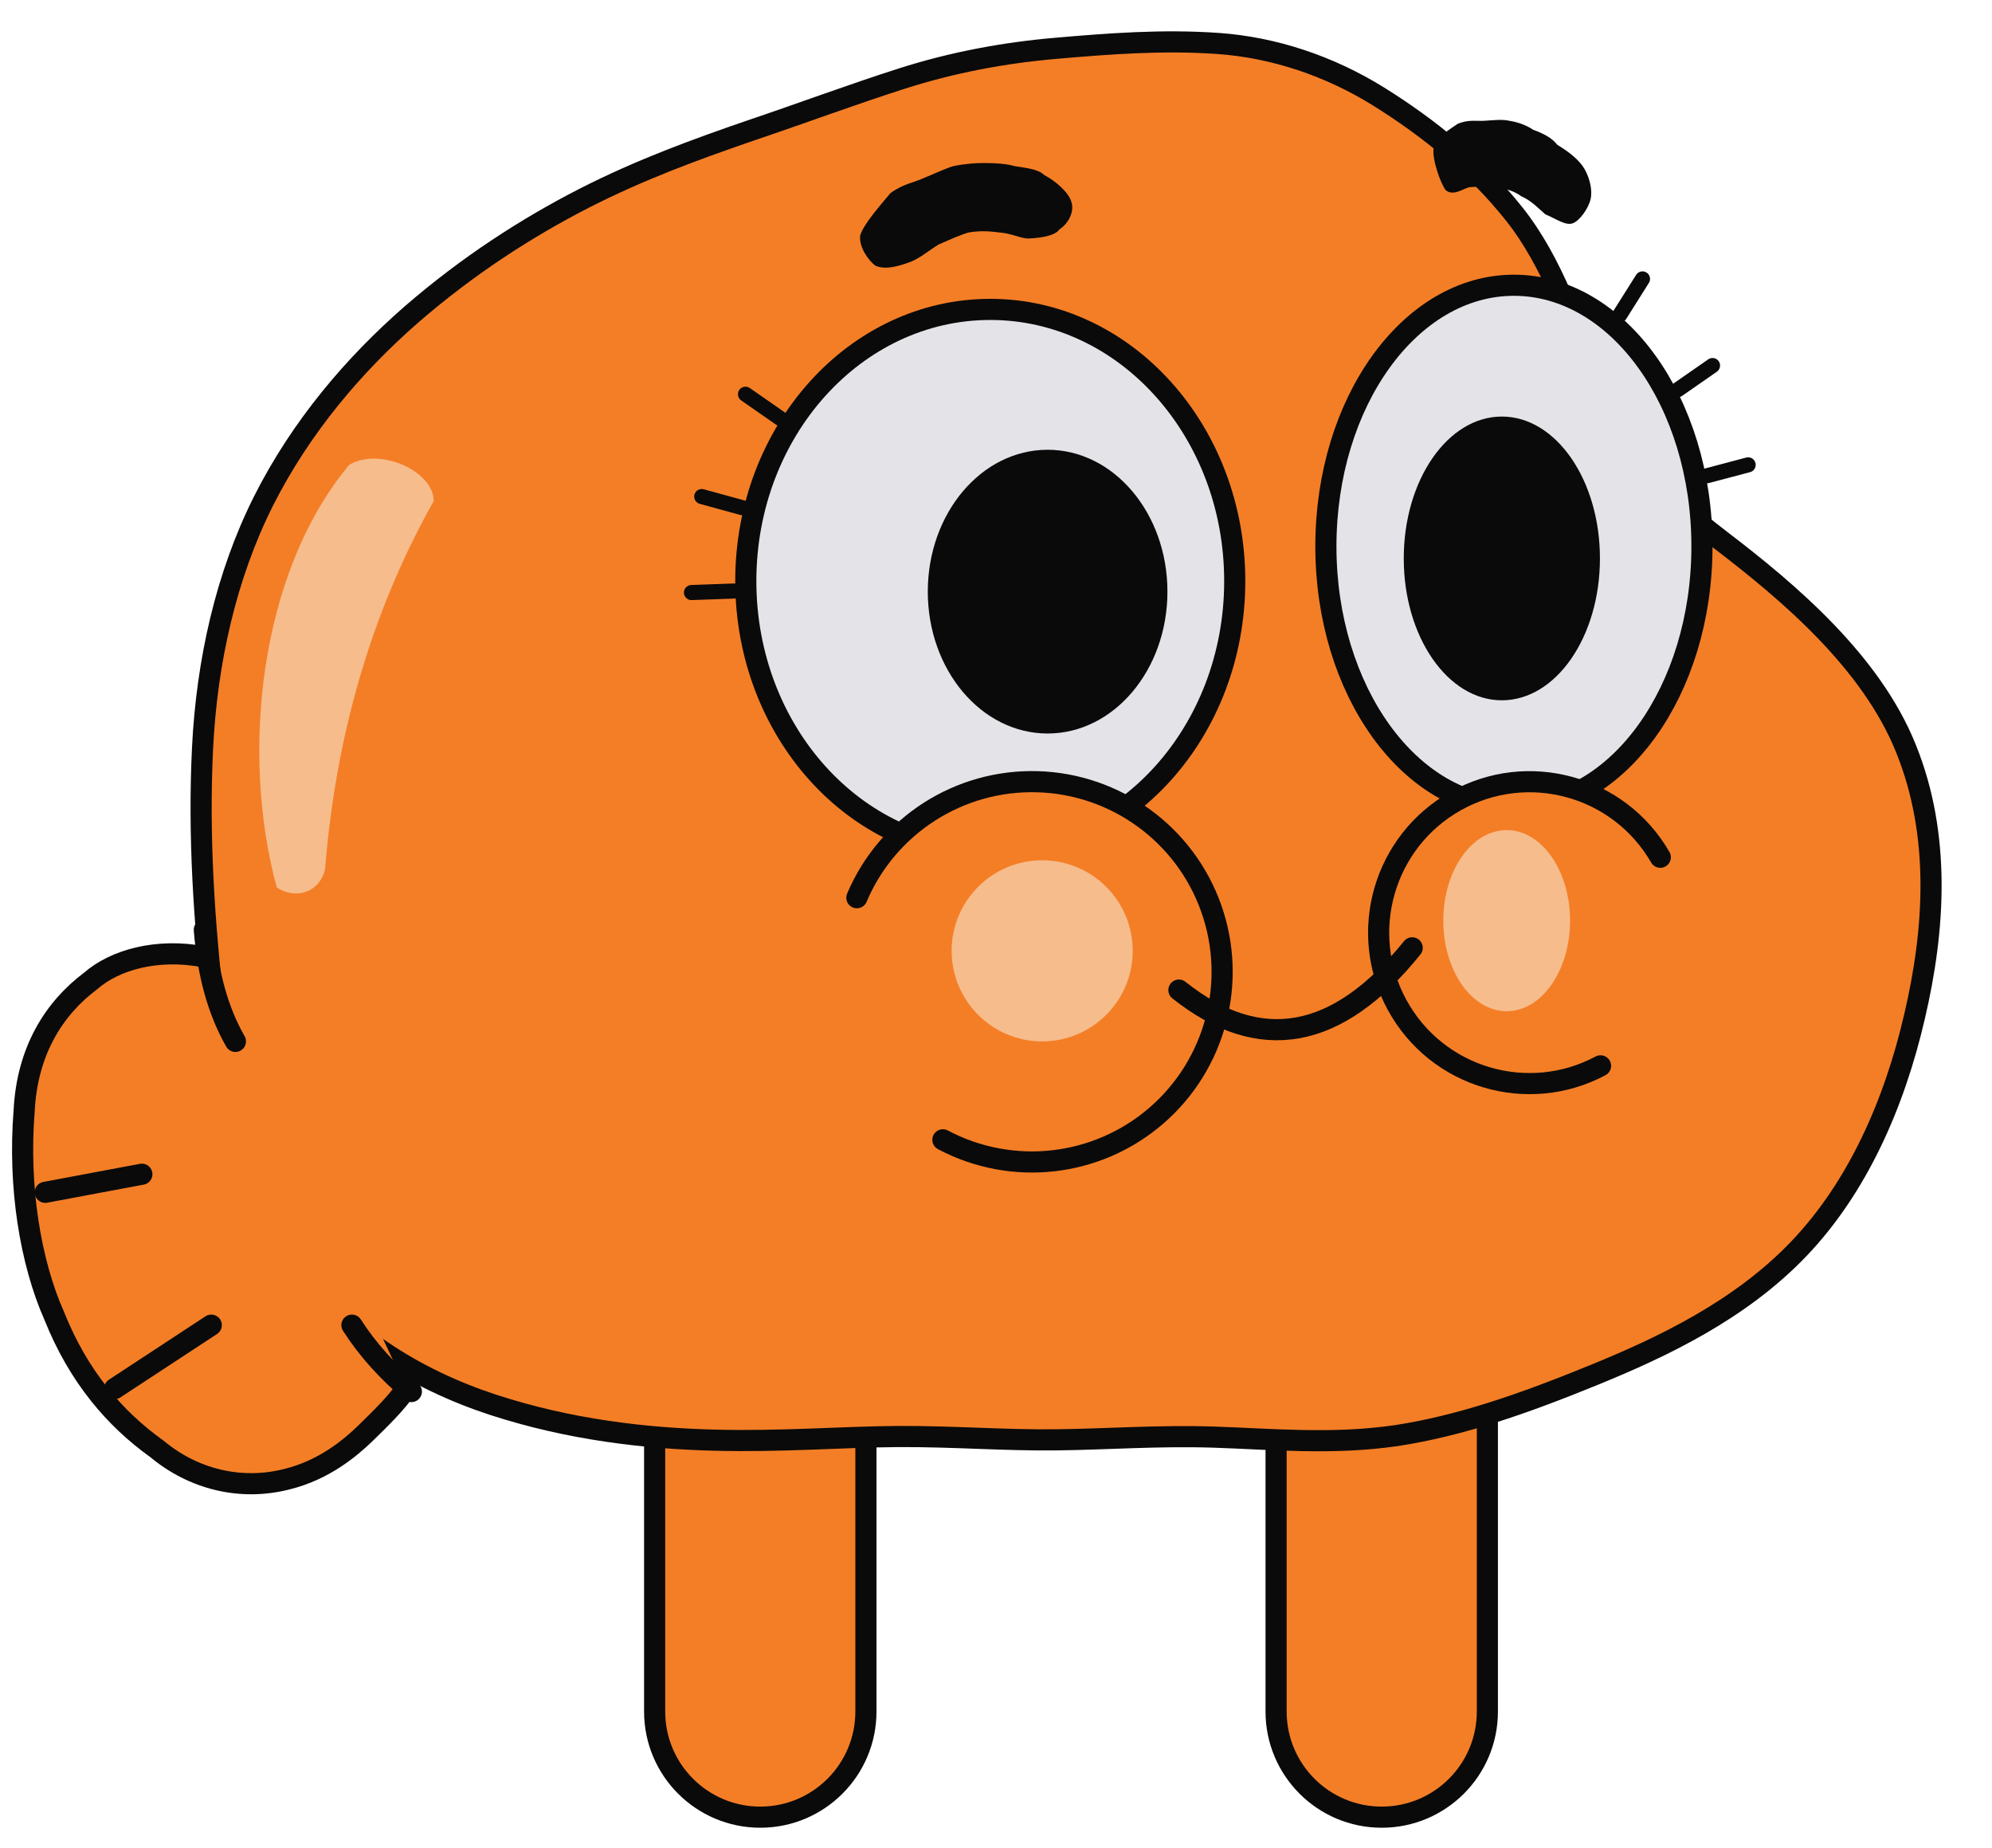
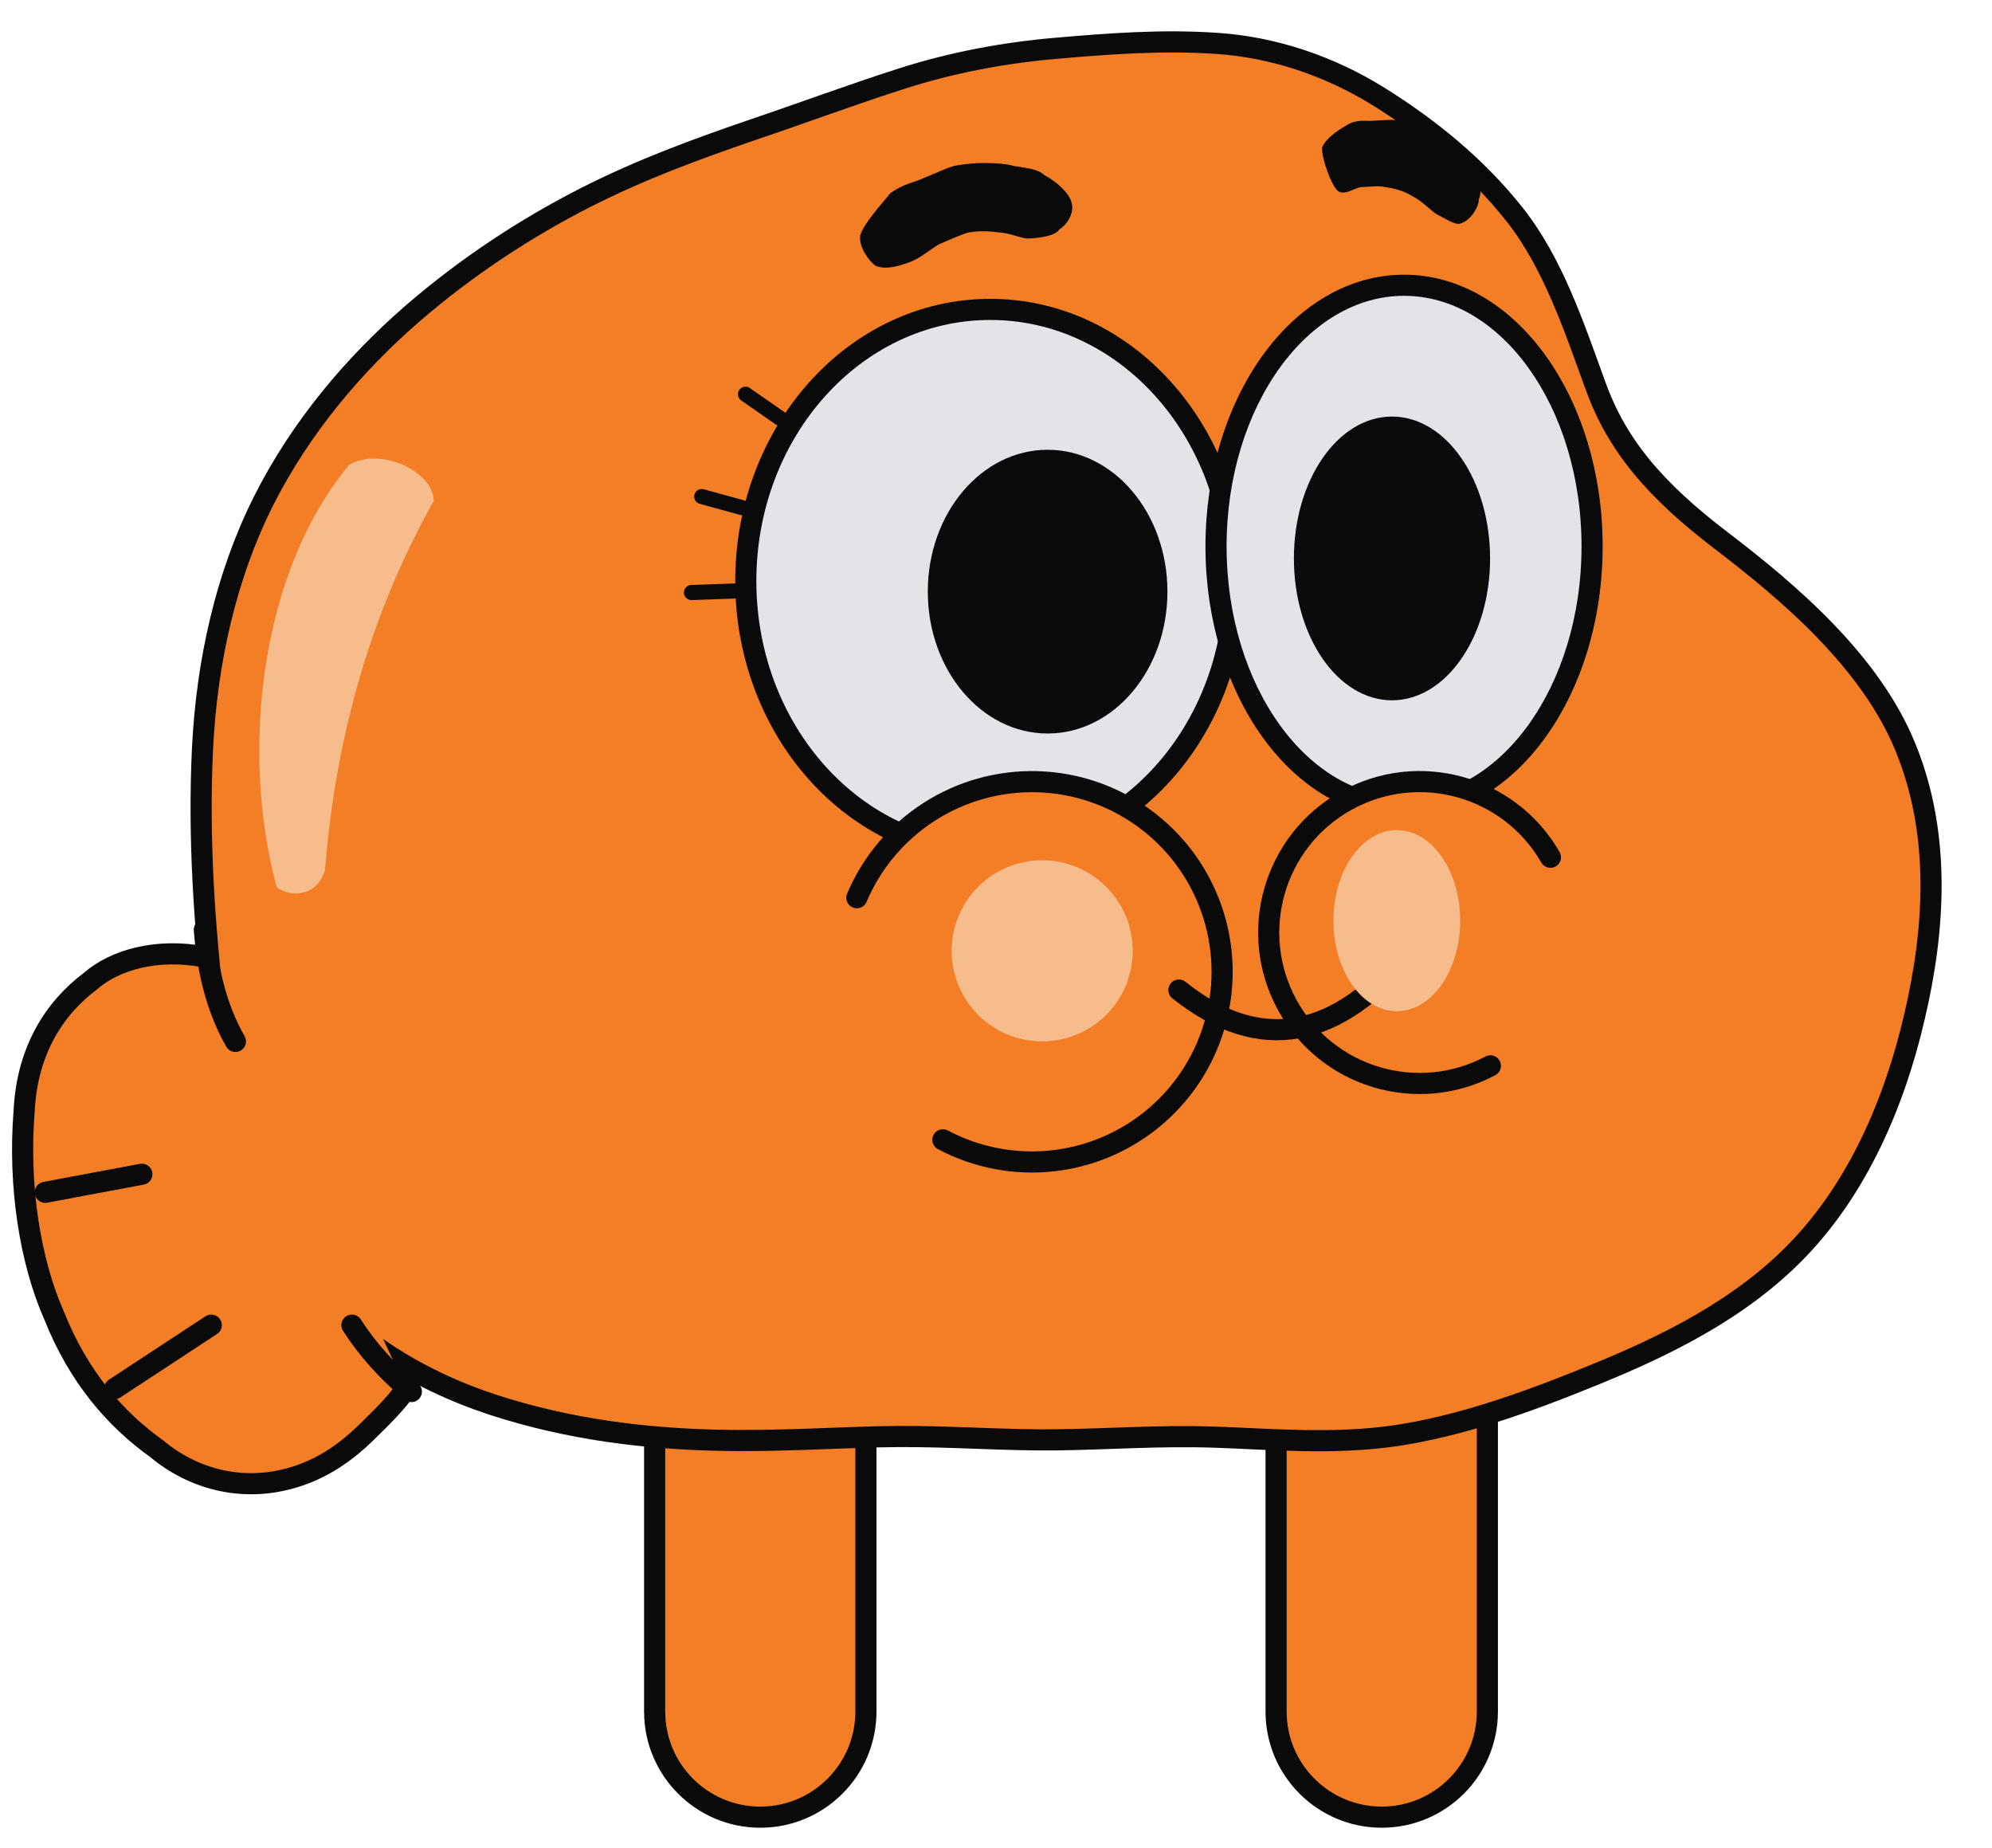
<svg xmlns="http://www.w3.org/2000/svg" viewBox="-12 -8 660 612" width="660" height="612">
  <path d="M410.8 455v104a35 35 0 0 0 70 0v-104z" fill="#f47e26" stroke="#0a0a0a" stroke-width="7" stroke-linecap="round" stroke-linejoin="round" />
  <path d="M204.9 455v104a35 35 0 0 0 70 0v-104z" fill="#f47e26" stroke="#0a0a0a" stroke-width="7" stroke-linecap="round" stroke-linejoin="round" />
  <path d="M619.5 240.0C631.1 268.7 629.1 300.0 622.3 328.9C615.6 357.8 603.4 385.4 584.0 405.7C564.6 426.0 539.0 438.2 515.9 447.6C492.9 457.0 471.7 464.4 450.6 467.6C429.4 470.7 408.7 468.7 390.3 468.1C371.9 467.5 355.0 468.8 337.9 469.0C320.7 469.2 303.8 467.8 285.5 467.9C267.2 468.0 247.0 469.7 224.4 469.1C201.9 468.5 176.9 465.7 151.4 457.4C126.0 449.1 100.8 433.9 84.8 410.3C68.8 386.8 62.4 356.5 59.0 327.1C55.6 297.8 53.7 268.8 55.1 240.0C56.5 211.2 62.9 182.7 75.3 158.0C87.8 133.2 105.5 112.6 124.3 96.2C143.1 79.9 162.6 67.4 181.5 57.7C200.5 48.0 219.1 41.3 236.5 35.3C254.0 29.4 270.3 23.3 286.9 18.0C303.5 12.7 320.5 9.5 337.9 8.0C355.2 6.5 373.1 5.1 391.6 6.4C410.0 7.7 428.4 13.8 444.8 24.0C461.3 34.3 477.0 46.9 489.7 62.9C502.5 79.0 509.5 100.2 516.6 119.7C523.6 139.2 536.0 154.1 558.3 171.1C580.7 188.2 608.0 211.3 619.5 240.0Z" fill="#f47e26" stroke="#0a0a0a" stroke-width="7" stroke-linecap="round" stroke-linejoin="round" />
  <path d="M55.7 309.0C40.0 306.0 26.0 310.0 18.0 317.0C6.0 326.0 -3.0 340.0 -4.0 360.0C-6.0 385.0 -2.0 410.0 6.0 428.0C14.0 448.0 26.0 462.0 40.0 472.0C52.0 482.0 67.7 486.0 83.2 482.0C95.2 479.0 103.7 472.0 108.9 467.0C114.0 462.0 119.2 457.0 122.6 452.0" fill="#f47e26" stroke="#0a0a0a" stroke-width="7" stroke-linecap="round" stroke-linejoin="round" />
  <path transform="translate(-8.3 0)" d="M112 146c-30 36-36 96-24 140 6 4 14 2 16-6 4-50 18-90 36-122 0-10-18-18-28-12z" fill="#f6bc8c" />
  <path d="M55.7 300Q57.4 322 66.0 337M104.6 431Q112.3 443 124.3 453M3 387l32-6M26 452l32-21" fill="none" stroke="#0a0a0a" stroke-width="7" stroke-linecap="round" stroke-linejoin="round" />
  <ellipse cx="316.1" cy="184.5" rx="81.0" ry="90" fill="#e4e3e8" stroke="#0a0a0a" stroke-width="7" stroke-linecap="round" stroke-linejoin="round" />
-   <ellipse cx="489.6" cy="173" rx="62.3" ry="86.5" fill="#e4e3e8" stroke="#0a0a0a" stroke-width="7" stroke-linecap="round" stroke-linejoin="round" />
+   <ellipse cx="453.2" cy="173" rx="62.3" ry="86.5" fill="#e4e3e8" stroke="#0a0a0a" stroke-width="7" stroke-linecap="round" stroke-linejoin="round" />
  <ellipse cx="335.1" cy="188" rx="39.7" ry="47" fill="#0a0a0a" />
-   <ellipse cx="485.6" cy="177" rx="32.5" ry="47" fill="#0a0a0a" />
-   <path d="M246.5 130.6L235.0 122.6M234.0 160.2L220.5 156.5M231.1 187.8L217.1 188.3M524.7 96.3L532.2 84.4M543.9 121.1L555.4 113.1M553.6 149.6L567.2 146.0" fill="none" stroke="#0a0a0a" stroke-width="5" stroke-linecap="round" stroke-linejoin="round" />
-   <path d="M273 70C274.2 66.0 280.4 59.2 283 56C287.4 52.8 290.9 52.5 294 51C297.8 49.5 301.2 47.8 304 47C308.1 46.2 311.5 46.0 314 46C318.2 46.0 321.6 46.3 324 47C328.3 47.7 331.9 48.0 334 50C337.9 52.0 342.3 56.0 343 59C344.0 62.0 342.1 66.0 339 68C337.7 70.0 333.3 70.8 329 71C326.6 71.2 323.3 69.3 319 69C316.5 68.7 313.2 68.3 309 69C306.4 69.7 302.9 71.3 299 73C296.1 74.7 292.6 77.8 289 79C285.6 80.2 281.3 81.5 278 80C276.0 78.5 272.5 74.0 273 70ZM463 41C463.9 37.3 468.9 34.5 471 33C474.6 31.5 477.4 32.2 480 32C483.0 31.8 485.8 31.5 488 32C491.3 32.5 494.1 33.7 496 35C499.6 36.3 502.3 37.8 504 40C507.7 42.2 511.3 45.0 513 48C514.7 51.0 515.7 55.0 515 58C514.3 61.0 511.4 65.2 509 66C506.7 66.8 503.6 64.5 500 63C498.2 61.5 495.5 58.5 492 57C490.0 55.5 487.2 54.5 484 54C481.6 53.5 478.8 53.8 475 54C473.2 54.2 469.6 57.2 467 55C465.3 52.8 462.4 44.7 463 41Z" fill="#0a0a0a" />
+   <ellipse cx="449.2" cy="177" rx="32.5" ry="47" fill="#0a0a0a" />
+   <path d="M246.5 130.6L235.0 122.6M234.0 160.2L220.5 156.5M231.1 187.8L217.1 188.3" fill="none" stroke="#0a0a0a" stroke-width="5" stroke-linecap="round" stroke-linejoin="round" />
+   <clipPath id="body">
+     <path d="M619.5 240.0C631.1 268.7 629.1 300.0 622.3 328.9C615.6 357.8 603.4 385.4 584.0 405.7C564.6 426.0 539.0 438.2 515.9 447.6C492.9 457.0 471.7 464.4 450.6 467.6C429.4 470.7 408.7 468.7 390.3 468.1C371.9 467.5 355.0 468.8 337.9 469.0C320.7 469.2 303.8 467.8 285.5 467.9C267.2 468.0 247.0 469.7 224.4 469.1C201.9 468.5 176.9 465.7 151.4 457.4C126.0 449.1 100.8 433.9 84.8 410.3C68.8 386.8 62.4 356.5 59.0 327.1C55.6 297.8 53.7 268.8 55.1 240.0C56.5 211.2 62.9 182.7 75.3 158.0C87.8 133.2 105.5 112.6 124.3 96.2C143.1 79.9 162.6 67.4 181.5 57.7C200.5 48.0 219.1 41.3 236.5 35.3C254.0 29.4 270.3 23.3 286.9 18.0C303.5 12.7 320.5 9.5 337.9 8.0C355.2 6.5 373.1 5.1 391.6 6.4C410.0 7.7 428.4 13.8 444.8 24.0C461.3 34.3 477.0 46.9 489.7 62.9C502.5 79.0 509.5 100.2 516.6 119.7C523.6 139.2 536.0 154.1 558.3 171.1C580.7 188.2 608.0 211.3 619.5 240.0Z" />
+   </clipPath>
+   <path d="M273 70C274.2 66.0 280.4 59.2 283 56C287.4 52.8 290.9 52.5 294 51C297.8 49.5 301.2 47.8 304 47C308.1 46.2 311.5 46.0 314 46C318.2 46.0 321.6 46.3 324 47C328.3 47.7 331.9 48.0 334 50C337.9 52.0 342.3 56.0 343 59C344.0 62.0 342.1 66.0 339 68C337.7 70.0 333.3 70.8 329 71C326.6 71.2 323.3 69.3 319 69C316.5 68.7 313.2 68.3 309 69C306.4 69.7 302.9 71.3 299 73C296.1 74.7 292.6 77.8 289 79C285.6 80.2 281.3 81.5 278 80C276.0 78.5 272.5 74.0 273 70Z" fill="#0a0a0a" />
+   <path d="M426 41C427.4 37.3 432.5 34.5 435 33C438.1 31.5 441.0 32.2 443 32C446.6 31.8 449.4 31.5 452 32C454.9 32.5 457.7 33.7 460 35C463.1 36.3 465.9 37.8 468 40C471.3 42.2 474.9 45.0 476 48C478.3 51.0 479.2 55.0 478 58C477.9 61.0 474.9 65.2 472 66C470.2 66.8 467.2 64.5 464 63C461.8 61.5 459.0 58.5 456 57C453.5 55.5 450.8 54.5 447 54C445.2 53.5 442.4 53.8 439 54C436.7 54.2 433.2 57.2 431 55C428.9 52.8 426.0 44.7 426 41Z" fill="#0a0a0a" clip-path="url(#body)" />
  <circle cx="329" cy="314" r="63" fill="#f47e26" />
  <path d="M271.9 289.4A63 63 0 1 1 300.4 369.6" fill="none" stroke="#0a0a0a" stroke-width="7" stroke-linecap="round" />
-   <circle cx="494" cy="301" r="50" fill="#f47e26" />
-   <path d="M538.1 276.0A50 50 0 1 0 518.3 345.1" fill="none" stroke="#0a0a0a" stroke-width="7" stroke-linecap="round" />
+   <circle cx="458" cy="301" r="50" fill="#f47e26" />
+   <path d="M501.7 276.0A50 50 0 1 0 481.8 345.1" fill="none" stroke="#0a0a0a" stroke-width="7" stroke-linecap="round" />
  <path d="M378.6 320Q418.8 352 455.9 306" fill="none" stroke="#0a0a0a" stroke-width="7" stroke-linecap="round" stroke-linejoin="round" />
  <circle cx="333.3" cy="307" r="30" fill="#f6bc8c" />
-   <ellipse cx="487.2" cy="297" rx="21.0" ry="30" fill="#f6bc8c" />
+   <ellipse cx="450.8" cy="297" rx="21.0" ry="30" fill="#f6bc8c" />
</svg>
